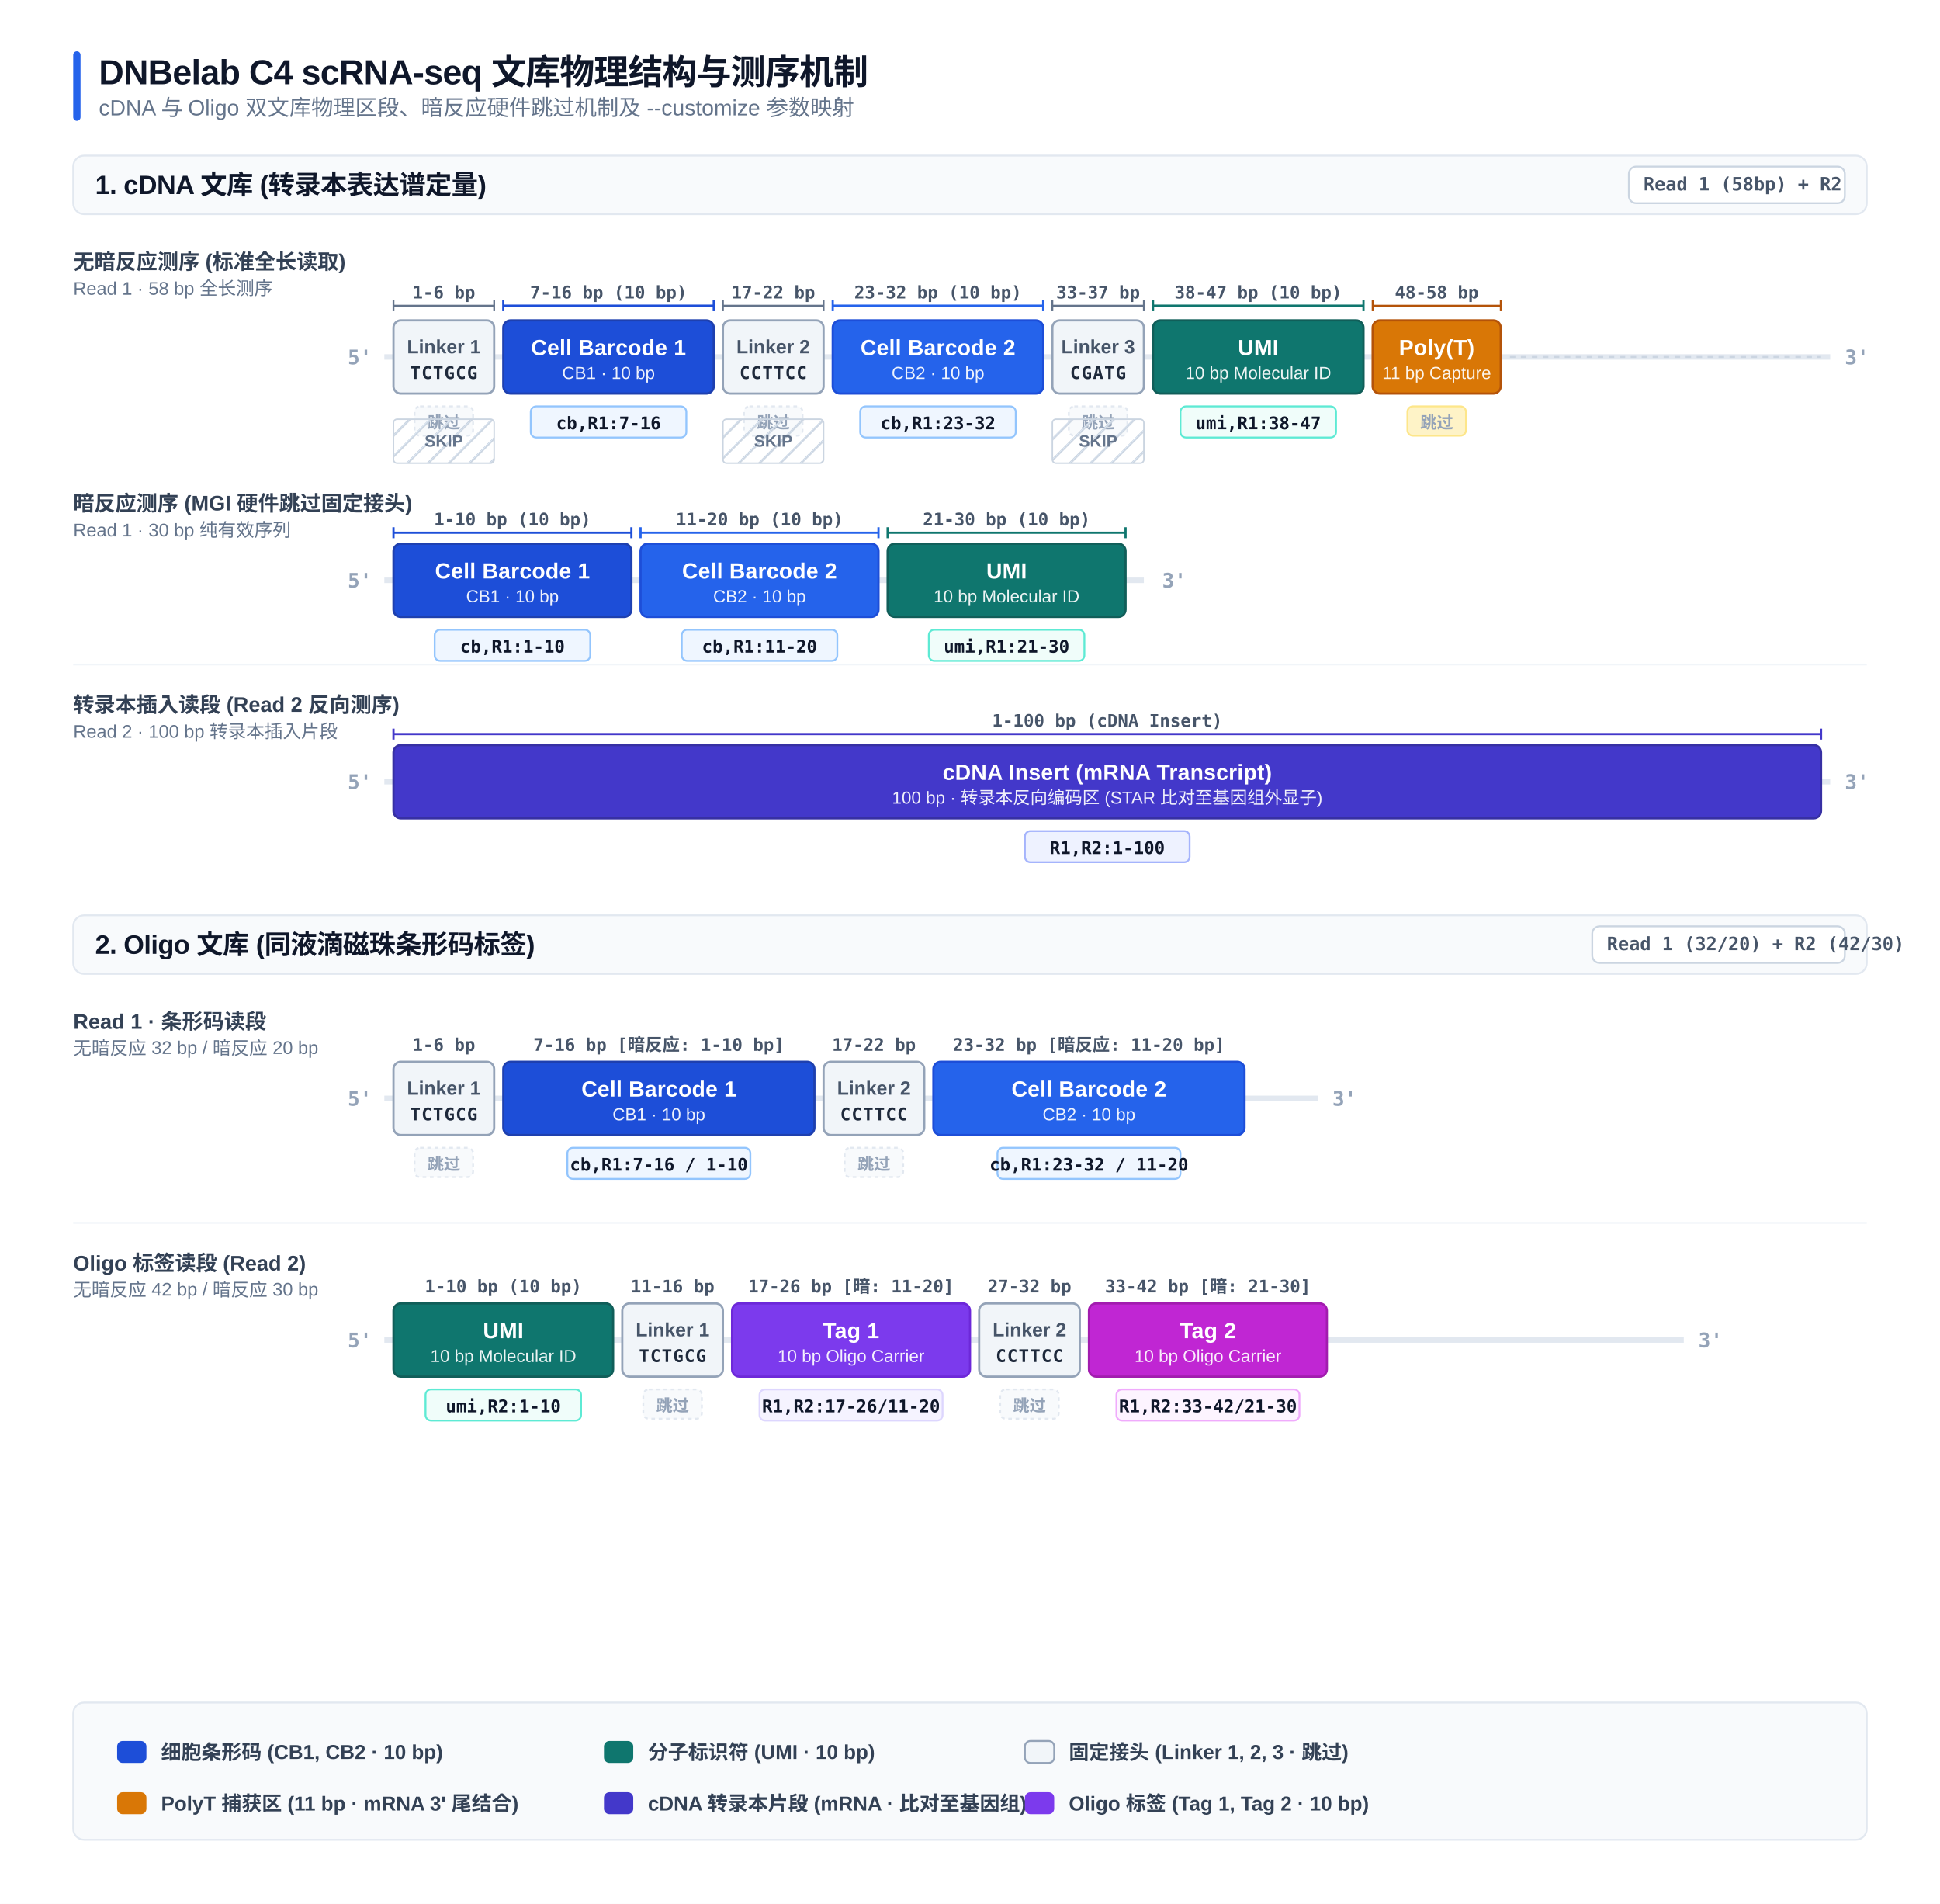
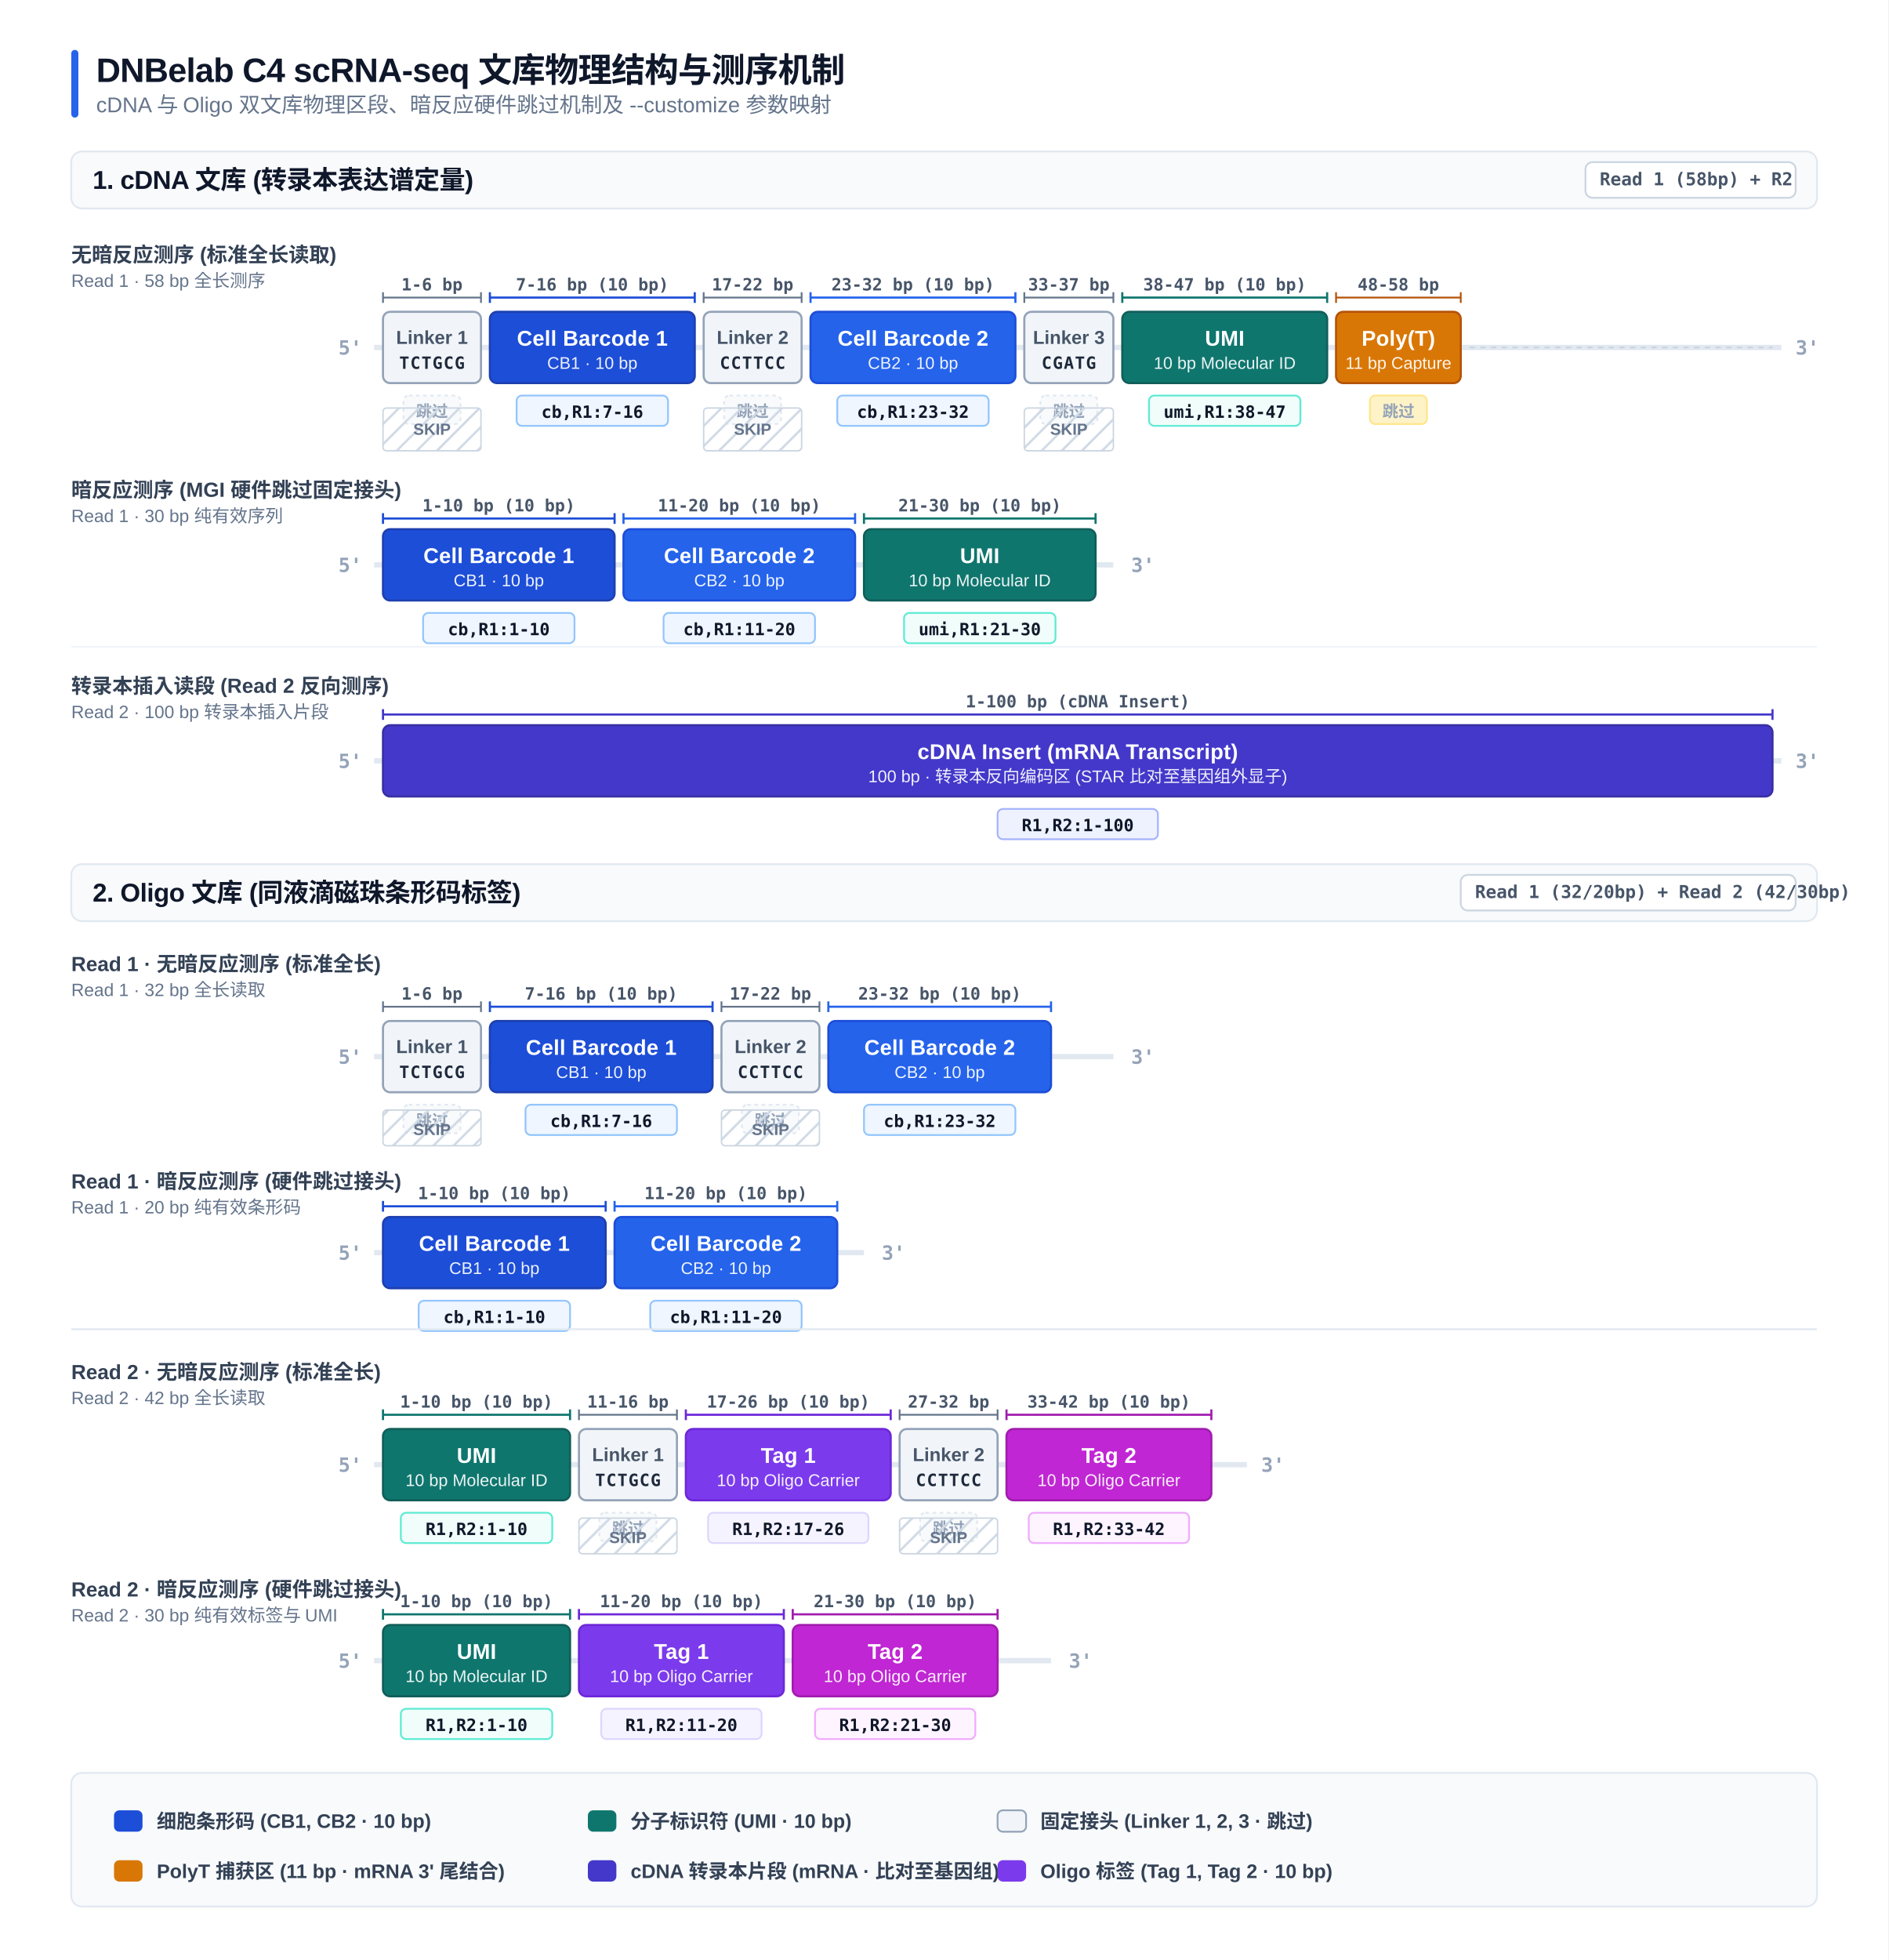
- <svg xmlns="http://www.w3.org/2000/svg" viewBox="0 0 1060 1040" style="background:#ffffff; font-family:-apple-system, BlinkMacSystemFont, 'Segoe UI', 'Helvetica Neue', Arial, sans-serif;">
+ <svg xmlns="http://www.w3.org/2000/svg" viewBox="0 0 1060 1100" style="background:#ffffff; font-family:-apple-system, BlinkMacSystemFont, 'Segoe UI', 'Helvetica Neue', Arial, sans-serif;">
  <defs>
    <pattern id="diag-stripes" width="8" height="8" patternTransform="rotate(45 0 0)" patternUnits="userSpaceOnUse">
      <line x1="0" y1="0" x2="0" y2="8" stroke="#cbd5e1" stroke-width="2.5" />
    </pattern>
    <style>
      .main-title { font-size: 19px; font-weight: 800; fill: #0f172a; letter-spacing: -0.3px; }
      .sub-title { font-size: 12px; font-weight: 400; fill: #64748b; }
      
      .sec-title { font-size: 14.5px; font-weight: 700; fill: #0f172a; letter-spacing: -0.2px; }
      .sec-tag { font-size: 10px; font-weight: 600; font-family: ui-monospace, Menlo, monospace; fill: #475569; }
      
      .track-label { font-size: 11.5px; font-weight: 700; fill: #334155; }
      .track-sub { font-size: 10px; font-weight: 500; fill: #64748b; }
      
      .dim-txt { font-size: 9.5px; font-weight: 600; text-anchor: middle; font-family: ui-monospace, SFMono-Regular, Menlo, monospace; fill: #475569; }
      .blk-title { font-size: 12px; font-weight: 700; text-anchor: middle; fill: #ffffff; letter-spacing: 0.1px; }
      .blk-sub { font-size: 9.5px; font-weight: 500; text-anchor: middle; fill: rgba(255,255,255,0.92); }
      
      .blk-linker-title { font-size: 10.5px; font-weight: 600; text-anchor: middle; fill: #475569; }
      .blk-linker-seq { font-size: 9.5px; font-weight: 800; text-anchor: middle; font-family: ui-monospace, SFMono-Regular, Menlo, monospace; fill: #1e293b; letter-spacing: 0.5px; }
      
      .code-pill-txt { font-size: 9.5px; font-weight: 700; text-anchor: middle; font-family: ui-monospace, SFMono-Regular, Menlo, monospace; fill: #0f172a; }
      .skip-pill-txt { font-size: 9px; font-weight: 600; text-anchor: middle; fill: #94a3b8; }

      .legend-txt { font-size: 11px; font-weight: 600; fill: #334155; }
      .strand-txt { font-size: 11px; font-weight: 800; font-family: ui-monospace, Menlo, monospace; fill: #94a3b8; }
      .proj-label { font-size: 9px; font-weight: 600; fill: #64748b; text-anchor: middle; }
    </style>
  </defs>
  <rect width="100%" height="100%" fill="#ffffff" />
  <g transform="translate(40, 26)">
    <rect x="0" y="2" width="4" height="38" rx="2" fill="#2563eb" />
    <text class="main-title" x="14" y="20">DNBelab C4 scRNA-seq 文库物理结构与测序机制</text>
    <text class="sub-title" x="14" y="37">cDNA 与 Oligo 双文库物理区段、暗反应硬件跳过机制及 --customize 参数映射</text>
  </g>
  <g transform="translate(40, 85)">
    <rect x="0" y="0" width="980" height="32" rx="6" fill="#f8fafc" stroke="#e2e8f0" stroke-width="1" />
    <text class="sec-title" x="12" y="21">1. cDNA 文库 (转录本表达谱定量)</text>
    <rect x="850" y="6" width="118" height="20" rx="4" fill="#ffffff" stroke="#cbd5e1" stroke-width="1" />
    <text class="sec-tag" x="858" y="19">Read 1 (58bp) + R2</text>
    <g transform="translate(0, 48)">
      <text class="track-label" x="0" y="14">无暗反应测序 (标准全长读取)</text>
      <text class="track-sub" x="0" y="28">Read 1 · 58 bp 全长测序</text>
      <line x1="170" y1="62" x2="960" y2="62" stroke="#e2e8f0" stroke-width="3" />
      <text class="strand-txt" x="150" y="66">5'</text>
      <text class="strand-txt" x="968" y="66">3'</text>
      <g transform="translate(175, 42)">
        <line x1="0" y1="-8" x2="55" y2="-8" stroke="#64748b" stroke-width="1" />
        <line x1="0" y1="-11" x2="0" y2="-5" stroke="#64748b" stroke-width="1" />
        <line x1="55" y1="-11" x2="55" y2="-5" stroke="#64748b" stroke-width="1" />
        <text class="dim-txt" x="27.5" y="-12">1-6 bp</text>
        <rect x="0" y="0" width="55" height="40" rx="4" fill="#f1f5f9" stroke="#94a3b8" stroke-width="1.2" />
        <text class="blk-linker-title" x="27.5" y="18">Linker 1</text>
        <text class="blk-linker-seq" x="27.5" y="32">TCTGCG</text>
        <rect x="11.5" y="47" width="32" height="16" rx="3" fill="#f8fafc" stroke="#e2e8f0" stroke-dasharray="2,2" />
        <text class="skip-pill-txt" x="27.5" y="59">跳过</text>
      </g>
      <g transform="translate(235, 42)">
        <line x1="0" y1="-8" x2="115" y2="-8" stroke="#1d4ed8" stroke-width="1.2" />
        <line x1="0" y1="-11" x2="0" y2="-5" stroke="#1d4ed8" stroke-width="1.2" />
        <line x1="115" y1="-11" x2="115" y2="-5" stroke="#1d4ed8" stroke-width="1.2" />
        <text class="dim-txt" fill="#1d4ed8" x="57.5" y="-12">7-16 bp (10 bp)</text>
        <rect x="0" y="0" width="115" height="40" rx="4" fill="#1d4ed8" stroke="#1e40af" stroke-width="1.2" />
        <text class="blk-title" x="57.5" y="19">Cell Barcode 1</text>
        <text class="blk-sub" x="57.5" y="32">CB1 · 10 bp</text>
        <rect x="15" y="47" width="85" height="17" rx="3" fill="#eff6ff" stroke="#93c5fd" stroke-width="1" />
        <text class="code-pill-txt" fill="#1e40af" x="57.5" y="59.5">cb,R1:7-16</text>
      </g>
      <g transform="translate(355, 42)">
        <line x1="0" y1="-8" x2="55" y2="-8" stroke="#64748b" stroke-width="1" />
        <line x1="0" y1="-11" x2="0" y2="-5" stroke="#64748b" stroke-width="1" />
        <line x1="55" y1="-11" x2="55" y2="-5" stroke="#64748b" stroke-width="1" />
        <text class="dim-txt" x="27.5" y="-12">17-22 bp</text>
        <rect x="0" y="0" width="55" height="40" rx="4" fill="#f1f5f9" stroke="#94a3b8" stroke-width="1.2" />
        <text class="blk-linker-title" x="27.5" y="18">Linker 2</text>
        <text class="blk-linker-seq" x="27.5" y="32">CCTTCC</text>
        <rect x="11.5" y="47" width="32" height="16" rx="3" fill="#f8fafc" stroke="#e2e8f0" stroke-dasharray="2,2" />
        <text class="skip-pill-txt" x="27.5" y="59">跳过</text>
      </g>
      <g transform="translate(415, 42)">
        <line x1="0" y1="-8" x2="115" y2="-8" stroke="#2563eb" stroke-width="1.2" />
        <line x1="0" y1="-11" x2="0" y2="-5" stroke="#2563eb" stroke-width="1.2" />
        <line x1="115" y1="-11" x2="115" y2="-5" stroke="#2563eb" stroke-width="1.2" />
        <text class="dim-txt" fill="#2563eb" x="57.5" y="-12">23-32 bp (10 bp)</text>
        <rect x="0" y="0" width="115" height="40" rx="4" fill="#2563eb" stroke="#1d4ed8" stroke-width="1.2" />
        <text class="blk-title" x="57.5" y="19">Cell Barcode 2</text>
        <text class="blk-sub" x="57.5" y="32">CB2 · 10 bp</text>
        <rect x="15" y="47" width="85" height="17" rx="3" fill="#eff6ff" stroke="#93c5fd" stroke-width="1" />
        <text class="code-pill-txt" fill="#1e40af" x="57.5" y="59.5">cb,R1:23-32</text>
      </g>
      <g transform="translate(535, 42)">
        <line x1="0" y1="-8" x2="50" y2="-8" stroke="#64748b" stroke-width="1" />
        <line x1="0" y1="-11" x2="0" y2="-5" stroke="#64748b" stroke-width="1" />
        <line x1="50" y1="-11" x2="50" y2="-5" stroke="#64748b" stroke-width="1" />
        <text class="dim-txt" x="25" y="-12">33-37 bp</text>
        <rect x="0" y="0" width="50" height="40" rx="4" fill="#f1f5f9" stroke="#94a3b8" stroke-width="1.2" />
        <text class="blk-linker-title" x="25" y="18">Linker 3</text>
        <text class="blk-linker-seq" x="25" y="32">CGATG</text>
        <rect x="9" y="47" width="32" height="16" rx="3" fill="#f8fafc" stroke="#e2e8f0" stroke-dasharray="2,2" />
        <text class="skip-pill-txt" x="25" y="59">跳过</text>
      </g>
      <g transform="translate(590, 42)">
        <line x1="0" y1="-8" x2="115" y2="-8" stroke="#0f766e" stroke-width="1.2" />
        <line x1="0" y1="-11" x2="0" y2="-5" stroke="#0f766e" stroke-width="1.2" />
        <line x1="115" y1="-11" x2="115" y2="-5" stroke="#0f766e" stroke-width="1.2" />
        <text class="dim-txt" fill="#0f766e" x="57.5" y="-12">38-47 bp (10 bp)</text>
        <rect x="0" y="0" width="115" height="40" rx="4" fill="#0f766e" stroke="#115e59" stroke-width="1.2" />
        <text class="blk-title" x="57.5" y="19">UMI</text>
        <text class="blk-sub" x="57.5" y="32">10 bp Molecular ID</text>
        <rect x="15" y="47" width="85" height="17" rx="3" fill="#f0fdfa" stroke="#5eead4" stroke-width="1" />
        <text class="code-pill-txt" fill="#0f766e" x="57.5" y="59.5">umi,R1:38-47</text>
      </g>
      <g transform="translate(710, 42)">
        <line x1="0" y1="-8" x2="70" y2="-8" stroke="#b45309" stroke-width="1" />
        <line x1="0" y1="-11" x2="0" y2="-5" stroke="#b45309" stroke-width="1" />
        <line x1="70" y1="-11" x2="70" y2="-5" stroke="#b45309" stroke-width="1" />
        <text class="dim-txt" fill="#b45309" x="35" y="-12">48-58 bp</text>
        <rect x="0" y="0" width="70" height="40" rx="4" fill="#d97706" stroke="#b45309" stroke-width="1.2" />
        <text class="blk-title" x="35" y="19">Poly(T)</text>
        <text class="blk-sub" x="35" y="32">11 bp Capture</text>
        <rect x="19" y="47" width="32" height="16" rx="3" fill="#fef3c7" stroke="#fde68a" />
        <text class="skip-pill-txt" fill="#b45309" x="35" y="59">跳过</text>
      </g>
      <line x1="785" y1="62" x2="955" y2="62" stroke="#cbd5e1" stroke-width="1" stroke-dasharray="3,3" />
    </g>
    <g transform="translate(0, 180)">
      <rect x="175" y="-36" width="55" height="24" rx="2" fill="url(#diag-stripes)" stroke="#cbd5e1" stroke-width="0.8" />
      <text class="proj-label" x="202.5" y="-21">SKIP</text>
      <rect x="355" y="-36" width="55" height="24" rx="2" fill="url(#diag-stripes)" stroke="#cbd5e1" stroke-width="0.8" />
      <text class="proj-label" x="382.5" y="-21">SKIP</text>
      <rect x="535" y="-36" width="50" height="24" rx="2" fill="url(#diag-stripes)" stroke="#cbd5e1" stroke-width="0.8" />
      <text class="proj-label" x="560" y="-21">SKIP</text>
      <text class="track-label" x="0" y="14">暗反应测序 (MGI 硬件跳过固定接头)</text>
      <text class="track-sub" x="0" y="28">Read 1 · 30 bp 纯有效序列</text>
      <line x1="170" y1="52" x2="585" y2="52" stroke="#e2e8f0" stroke-width="3" />
      <text class="strand-txt" x="150" y="56">5'</text>
      <text class="strand-txt" x="595" y="56">3'</text>
      <g transform="translate(175, 32)">
        <line x1="0" y1="-6" x2="130" y2="-6" stroke="#1d4ed8" stroke-width="1.2" />
        <line x1="0" y1="-9" x2="0" y2="-3" stroke="#1d4ed8" stroke-width="1.2" />
        <line x1="130" y1="-9" x2="130" y2="-3" stroke="#1d4ed8" stroke-width="1.2" />
        <text class="dim-txt" fill="#1d4ed8" x="65" y="-10">1-10 bp (10 bp)</text>
        <rect x="0" y="0" width="130" height="40" rx="4" fill="#1d4ed8" stroke="#1e40af" stroke-width="1.2" />
        <text class="blk-title" x="65" y="19">Cell Barcode 1</text>
        <text class="blk-sub" x="65" y="32">CB1 · 10 bp</text>
        <rect x="22.5" y="47" width="85" height="17" rx="3" fill="#eff6ff" stroke="#93c5fd" stroke-width="1" />
        <text class="code-pill-txt" fill="#1e40af" x="65" y="59.5">cb,R1:1-10</text>
      </g>
      <g transform="translate(310, 32)">
        <line x1="0" y1="-6" x2="130" y2="-6" stroke="#2563eb" stroke-width="1.2" />
        <line x1="0" y1="-9" x2="0" y2="-3" stroke="#2563eb" stroke-width="1.2" />
        <line x1="130" y1="-9" x2="130" y2="-3" stroke="#2563eb" stroke-width="1.2" />
        <text class="dim-txt" fill="#2563eb" x="65" y="-10">11-20 bp (10 bp)</text>
        <rect x="0" y="0" width="130" height="40" rx="4" fill="#2563eb" stroke="#1d4ed8" stroke-width="1.2" />
        <text class="blk-title" x="65" y="19">Cell Barcode 2</text>
        <text class="blk-sub" x="65" y="32">CB2 · 10 bp</text>
        <rect x="22.5" y="47" width="85" height="17" rx="3" fill="#eff6ff" stroke="#93c5fd" stroke-width="1" />
        <text class="code-pill-txt" fill="#1e40af" x="65" y="59.5">cb,R1:11-20</text>
      </g>
      <g transform="translate(445, 32)">
        <line x1="0" y1="-6" x2="130" y2="-6" stroke="#0f766e" stroke-width="1.2" />
        <line x1="0" y1="-9" x2="0" y2="-3" stroke="#0f766e" stroke-width="1.2" />
        <line x1="130" y1="-9" x2="130" y2="-3" stroke="#0f766e" stroke-width="1.2" />
        <text class="dim-txt" fill="#0f766e" x="65" y="-10">21-30 bp (10 bp)</text>
        <rect x="0" y="0" width="130" height="40" rx="4" fill="#0f766e" stroke="#115e59" stroke-width="1.2" />
        <text class="blk-title" x="65" y="19">UMI</text>
        <text class="blk-sub" x="65" y="32">10 bp Molecular ID</text>
        <rect x="22.5" y="47" width="85" height="17" rx="3" fill="#f0fdfa" stroke="#5eead4" stroke-width="1" />
        <text class="code-pill-txt" fill="#0f766e" x="65" y="59.5">umi,R1:21-30</text>
      </g>
    </g>
    <g transform="translate(0, 290)">
      <line x1="0" y1="-12" x2="980" y2="-12" stroke="#f1f5f9" stroke-width="1" />
      <text class="track-label" x="0" y="14">转录本插入读段 (Read 2 反向测序)</text>
      <text class="track-sub" x="0" y="28">Read 2 · 100 bp 转录本插入片段</text>
      <line x1="170" y1="52" x2="960" y2="52" stroke="#e2e8f0" stroke-width="3" />
      <text class="strand-txt" x="150" y="56">5'</text>
      <text class="strand-txt" x="968" y="56">3'</text>
      <g transform="translate(175, 32)">
        <line x1="0" y1="-6" x2="780" y2="-6" stroke="#4338ca" stroke-width="1.2" />
        <line x1="0" y1="-9" x2="0" y2="-3" stroke="#4338ca" stroke-width="1.2" />
        <line x1="780" y1="-9" x2="780" y2="-3" stroke="#4338ca" stroke-width="1.2" />
        <text class="dim-txt" fill="#4338ca" x="390" y="-10">1-100 bp (cDNA Insert)</text>
        <rect x="0" y="0" width="780" height="40" rx="4" fill="#4338ca" stroke="#3730a3" stroke-width="1.2" />
        <text class="blk-title" x="390" y="19">cDNA Insert (mRNA Transcript)</text>
        <text class="blk-sub" x="390" y="32">100 bp · 转录本反向编码区 (STAR 比对至基因组外显子)</text>
        <rect x="345" y="47" width="90" height="17" rx="3" fill="#eef2ff" stroke="#a5b4fc" stroke-width="1" />
        <text class="code-pill-txt" fill="#4338ca" x="390" y="59.5">R1,R2:1-100</text>
      </g>
    </g>
  </g>
-   <g transform="translate(40, 500)">
+   <g transform="translate(40, 485)">
    <rect x="0" y="0" width="980" height="32" rx="6" fill="#f8fafc" stroke="#e2e8f0" stroke-width="1" />
    <text class="sec-title" x="12" y="21">2. Oligo 文库 (同液滴磁珠条形码标签)</text>
-     <rect x="830" y="6" width="138" height="20" rx="4" fill="#ffffff" stroke="#cbd5e1" stroke-width="1" />
-     <text class="sec-tag" x="838" y="19">Read 1 (32/20) + R2 (42/30)</text>
-     <g transform="translate(0, 48)">
-       <text class="track-label" x="0" y="14">Read 1 · 条形码读段</text>
-       <text class="track-sub" x="0" y="28">无暗反应 32 bp / 暗反应 20 bp</text>
-       <line x1="170" y1="52" x2="680" y2="52" stroke="#e2e8f0" stroke-width="3" />
-       <text class="strand-txt" x="150" y="56">5'</text>
-       <text class="strand-txt" x="688" y="56">3'</text>
-       <g transform="translate(175, 32)">
-         <text class="dim-txt" x="27.5" y="-6">1-6 bp</text>
+     <rect x="780" y="6" width="188" height="20" rx="4" fill="#ffffff" stroke="#cbd5e1" stroke-width="1" />
+     <text class="sec-tag" x="788" y="19">Read 1 (32/20bp) + Read 2 (42/30bp)</text>
+     <g transform="translate(0, 46)">
+       <text class="track-label" x="0" y="14">Read 1 · 无暗反应测序 (标准全长)</text>
+       <text class="track-sub" x="0" y="28">Read 1 · 32 bp 全长读取</text>
+       <line x1="170" y1="62" x2="585" y2="62" stroke="#e2e8f0" stroke-width="3" />
+       <text class="strand-txt" x="150" y="66">5'</text>
+       <text class="strand-txt" x="595" y="66">3'</text>
+       <g transform="translate(175, 42)">
+         <line x1="0" y1="-8" x2="55" y2="-8" stroke="#64748b" stroke-width="1" />
+         <line x1="0" y1="-11" x2="0" y2="-5" stroke="#64748b" stroke-width="1" />
+         <line x1="55" y1="-11" x2="55" y2="-5" stroke="#64748b" stroke-width="1" />
+         <text class="dim-txt" x="27.5" y="-12">1-6 bp</text>
        <rect x="0" y="0" width="55" height="40" rx="4" fill="#f1f5f9" stroke="#94a3b8" stroke-width="1.2" />
        <text class="blk-linker-title" x="27.5" y="18">Linker 1</text>
        <text class="blk-linker-seq" x="27.5" y="32">TCTGCG</text>
        <rect x="11.5" y="47" width="32" height="16" rx="3" fill="#f8fafc" stroke="#e2e8f0" stroke-dasharray="2,2" />
        <text class="skip-pill-txt" x="27.5" y="59">跳过</text>
      </g>
-       <g transform="translate(235, 32)">
-         <text class="dim-txt" fill="#1d4ed8" x="85" y="-6">7-16 bp [暗反应: 1-10 bp]</text>
-         <rect x="0" y="0" width="170" height="40" rx="4" fill="#1d4ed8" stroke="#1e40af" stroke-width="1.2" />
-         <text class="blk-title" x="85" y="19">Cell Barcode 1</text>
-         <text class="blk-sub" x="85" y="32">CB1 · 10 bp</text>
-         <rect x="35" y="47" width="100" height="17" rx="3" fill="#eff6ff" stroke="#93c5fd" stroke-width="1" />
-         <text class="code-pill-txt" fill="#1e40af" x="85" y="59.5">cb,R1:7-16 / 1-10</text>
-       </g>
-       <g transform="translate(410, 32)">
-         <text class="dim-txt" x="27.5" y="-6">17-22 bp</text>
+       <g transform="translate(235, 42)">
+         <line x1="0" y1="-8" x2="125" y2="-8" stroke="#1d4ed8" stroke-width="1.2" />
+         <line x1="0" y1="-11" x2="0" y2="-5" stroke="#1d4ed8" stroke-width="1.2" />
+         <line x1="125" y1="-11" x2="125" y2="-5" stroke="#1d4ed8" stroke-width="1.2" />
+         <text class="dim-txt" fill="#1d4ed8" x="62.5" y="-12">7-16 bp (10 bp)</text>
+         <rect x="0" y="0" width="125" height="40" rx="4" fill="#1d4ed8" stroke="#1e40af" stroke-width="1.2" />
+         <text class="blk-title" x="62.5" y="19">Cell Barcode 1</text>
+         <text class="blk-sub" x="62.5" y="32">CB1 · 10 bp</text>
+         <rect x="20" y="47" width="85" height="17" rx="3" fill="#eff6ff" stroke="#93c5fd" stroke-width="1" />
+         <text class="code-pill-txt" fill="#1e40af" x="62.5" y="59.5">cb,R1:7-16</text>
+       </g>
+       <g transform="translate(365, 42)">
+         <line x1="0" y1="-8" x2="55" y2="-8" stroke="#64748b" stroke-width="1" />
+         <line x1="0" y1="-11" x2="0" y2="-5" stroke="#64748b" stroke-width="1" />
+         <line x1="55" y1="-11" x2="55" y2="-5" stroke="#64748b" stroke-width="1" />
+         <text class="dim-txt" x="27.5" y="-12">17-22 bp</text>
        <rect x="0" y="0" width="55" height="40" rx="4" fill="#f1f5f9" stroke="#94a3b8" stroke-width="1.2" />
        <text class="blk-linker-title" x="27.5" y="18">Linker 2</text>
        <text class="blk-linker-seq" x="27.5" y="32">CCTTCC</text>
        <rect x="11.5" y="47" width="32" height="16" rx="3" fill="#f8fafc" stroke="#e2e8f0" stroke-dasharray="2,2" />
        <text class="skip-pill-txt" x="27.5" y="59">跳过</text>
      </g>
-       <g transform="translate(470, 32)">
-         <text class="dim-txt" fill="#2563eb" x="85" y="-6">23-32 bp [暗反应: 11-20 bp]</text>
-         <rect x="0" y="0" width="170" height="40" rx="4" fill="#2563eb" stroke="#1d4ed8" stroke-width="1.2" />
-         <text class="blk-title" x="85" y="19">Cell Barcode 2</text>
-         <text class="blk-sub" x="85" y="32">CB2 · 10 bp</text>
-         <rect x="35" y="47" width="100" height="17" rx="3" fill="#eff6ff" stroke="#93c5fd" stroke-width="1" />
-         <text class="code-pill-txt" fill="#1e40af" x="85" y="59.5">cb,R1:23-32 / 11-20</text>
-       </g>
-     </g>
-     <g transform="translate(0, 180)">
-       <line x1="0" y1="-12" x2="980" y2="-12" stroke="#f1f5f9" stroke-width="1" />
-       <text class="track-label" x="0" y="14">Oligo 标签读段 (Read 2)</text>
-       <text class="track-sub" x="0" y="28">无暗反应 42 bp / 暗反应 30 bp</text>
-       <line x1="170" y1="52" x2="880" y2="52" stroke="#e2e8f0" stroke-width="3" />
-       <text class="strand-txt" x="150" y="56">5'</text>
-       <text class="strand-txt" x="888" y="56">3'</text>
-       <g transform="translate(175, 32)">
-         <text class="dim-txt" fill="#0f766e" x="60" y="-6">1-10 bp (10 bp)</text>
-         <rect x="0" y="0" width="120" height="40" rx="4" fill="#0f766e" stroke="#115e59" stroke-width="1.2" />
-         <text class="blk-title" x="60" y="19">UMI</text>
-         <text class="blk-sub" x="60" y="32">10 bp Molecular ID</text>
-         <rect x="17.5" y="47" width="85" height="17" rx="3" fill="#f0fdfa" stroke="#5eead4" stroke-width="1" />
-         <text class="code-pill-txt" fill="#0f766e" x="60" y="59.5">umi,R2:1-10</text>
-       </g>
-       <g transform="translate(300, 32)">
-         <text class="dim-txt" x="27.5" y="-6">11-16 bp</text>
+       <g transform="translate(425, 42)">
+         <line x1="0" y1="-8" x2="125" y2="-8" stroke="#2563eb" stroke-width="1.2" />
+         <line x1="0" y1="-11" x2="0" y2="-5" stroke="#2563eb" stroke-width="1.2" />
+         <line x1="125" y1="-11" x2="125" y2="-5" stroke="#2563eb" stroke-width="1.2" />
+         <text class="dim-txt" fill="#2563eb" x="62.5" y="-12">23-32 bp (10 bp)</text>
+         <rect x="0" y="0" width="125" height="40" rx="4" fill="#2563eb" stroke="#1d4ed8" stroke-width="1.2" />
+         <text class="blk-title" x="62.5" y="19">Cell Barcode 2</text>
+         <text class="blk-sub" x="62.5" y="32">CB2 · 10 bp</text>
+         <rect x="20" y="47" width="85" height="17" rx="3" fill="#eff6ff" stroke="#93c5fd" stroke-width="1" />
+         <text class="code-pill-txt" fill="#1e40af" x="62.5" y="59.5">cb,R1:23-32</text>
+       </g>
+     </g>
+     <g transform="translate(0, 168)">
+       <rect x="175" y="-30" width="55" height="20" rx="2" fill="url(#diag-stripes)" stroke="#cbd5e1" stroke-width="0.8" />
+       <text class="proj-label" x="202.5" y="-16">SKIP</text>
+       <rect x="365" y="-30" width="55" height="20" rx="2" fill="url(#diag-stripes)" stroke="#cbd5e1" stroke-width="0.8" />
+       <text class="proj-label" x="392.5" y="-16">SKIP</text>
+       <text class="track-label" x="0" y="14">Read 1 · 暗反应测序 (硬件跳过接头)</text>
+       <text class="track-sub" x="0" y="28">Read 1 · 20 bp 纯有效条形码</text>
+       <line x1="170" y1="50" x2="445" y2="50" stroke="#e2e8f0" stroke-width="3" />
+       <text class="strand-txt" x="150" y="54">5'</text>
+       <text class="strand-txt" x="455" y="54">3'</text>
+       <g transform="translate(175, 30)">
+         <line x1="0" y1="-6" x2="125" y2="-6" stroke="#1d4ed8" stroke-width="1.2" />
+         <line x1="0" y1="-9" x2="0" y2="-3" stroke="#1d4ed8" stroke-width="1.2" />
+         <line x1="125" y1="-9" x2="125" y2="-3" stroke="#1d4ed8" stroke-width="1.2" />
+         <text class="dim-txt" fill="#1d4ed8" x="62.5" y="-10">1-10 bp (10 bp)</text>
+         <rect x="0" y="0" width="125" height="40" rx="4" fill="#1d4ed8" stroke="#1e40af" stroke-width="1.2" />
+         <text class="blk-title" x="62.5" y="19">Cell Barcode 1</text>
+         <text class="blk-sub" x="62.5" y="32">CB1 · 10 bp</text>
+         <rect x="20" y="47" width="85" height="17" rx="3" fill="#eff6ff" stroke="#93c5fd" stroke-width="1" />
+         <text class="code-pill-txt" fill="#1e40af" x="62.5" y="59.5">cb,R1:1-10</text>
+       </g>
+       <g transform="translate(305, 30)">
+         <line x1="0" y1="-6" x2="125" y2="-6" stroke="#2563eb" stroke-width="1.2" />
+         <line x1="0" y1="-9" x2="0" y2="-3" stroke="#2563eb" stroke-width="1.2" />
+         <line x1="125" y1="-9" x2="125" y2="-3" stroke="#2563eb" stroke-width="1.2" />
+         <text class="dim-txt" fill="#2563eb" x="62.5" y="-10">11-20 bp (10 bp)</text>
+         <rect x="0" y="0" width="125" height="40" rx="4" fill="#2563eb" stroke="#1d4ed8" stroke-width="1.2" />
+         <text class="blk-title" x="62.5" y="19">Cell Barcode 2</text>
+         <text class="blk-sub" x="62.5" y="32">CB2 · 10 bp</text>
+         <rect x="20" y="47" width="85" height="17" rx="3" fill="#eff6ff" stroke="#93c5fd" stroke-width="1" />
+         <text class="code-pill-txt" fill="#1e40af" x="62.5" y="59.5">cb,R1:11-20</text>
+       </g>
+     </g>
+     <g transform="translate(0, 275)">
+       <line x1="0" y1="-14" x2="980" y2="-14" stroke="#e2e8f0" stroke-width="1" />
+       <text class="track-label" x="0" y="14">Read 2 · 无暗反应测序 (标准全长)</text>
+       <text class="track-sub" x="0" y="28">Read 2 · 42 bp 全长读取</text>
+       <line x1="170" y1="62" x2="660" y2="62" stroke="#e2e8f0" stroke-width="3" />
+       <text class="strand-txt" x="150" y="66">5'</text>
+       <text class="strand-txt" x="668" y="66">3'</text>
+       <g transform="translate(175, 42)">
+         <line x1="0" y1="-8" x2="105" y2="-8" stroke="#0f766e" stroke-width="1.2" />
+         <line x1="0" y1="-11" x2="0" y2="-5" stroke="#0f766e" stroke-width="1.2" />
+         <line x1="105" y1="-11" x2="105" y2="-5" stroke="#0f766e" stroke-width="1.2" />
+         <text class="dim-txt" fill="#0f766e" x="52.5" y="-12">1-10 bp (10 bp)</text>
+         <rect x="0" y="0" width="105" height="40" rx="4" fill="#0f766e" stroke="#115e59" stroke-width="1.2" />
+         <text class="blk-title" x="52.5" y="19">UMI</text>
+         <text class="blk-sub" x="52.5" y="32">10 bp Molecular ID</text>
+         <rect x="10" y="47" width="85" height="17" rx="3" fill="#f0fdfa" stroke="#5eead4" stroke-width="1" />
+         <text class="code-pill-txt" fill="#0f766e" x="52.5" y="59.5">R1,R2:1-10</text>
+       </g>
+       <g transform="translate(285, 42)">
+         <line x1="0" y1="-8" x2="55" y2="-8" stroke="#64748b" stroke-width="1" />
+         <line x1="0" y1="-11" x2="0" y2="-5" stroke="#64748b" stroke-width="1" />
+         <line x1="55" y1="-11" x2="55" y2="-5" stroke="#64748b" stroke-width="1" />
+         <text class="dim-txt" x="27.5" y="-12">11-16 bp</text>
        <rect x="0" y="0" width="55" height="40" rx="4" fill="#f1f5f9" stroke="#94a3b8" stroke-width="1.2" />
        <text class="blk-linker-title" x="27.5" y="18">Linker 1</text>
        <text class="blk-linker-seq" x="27.5" y="32">TCTGCG</text>
        <rect x="11.5" y="47" width="32" height="16" rx="3" fill="#f8fafc" stroke="#e2e8f0" stroke-dasharray="2,2" />
        <text class="skip-pill-txt" x="27.5" y="59">跳过</text>
      </g>
-       <g transform="translate(360, 32)">
-         <text class="dim-txt" fill="#6d28d9" x="65" y="-6">17-26 bp [暗: 11-20]</text>
-         <rect x="0" y="0" width="130" height="40" rx="4" fill="#7c3aed" stroke="#6d28d9" stroke-width="1.2" />
-         <text class="blk-title" x="65" y="19">Tag 1</text>
-         <text class="blk-sub" x="65" y="32">10 bp Oligo Carrier</text>
-         <rect x="15" y="47" width="100" height="17" rx="3" fill="#f5f3ff" stroke="#ddd6fe" stroke-width="1" />
-         <text class="code-pill-txt" fill="#6d28d9" x="65" y="59.5">R1,R2:17-26/11-20</text>
-       </g>
-       <g transform="translate(495, 32)">
-         <text class="dim-txt" x="27.5" y="-6">27-32 bp</text>
+       <g transform="translate(345, 42)">
+         <line x1="0" y1="-8" x2="115" y2="-8" stroke="#6d28d9" stroke-width="1.2" />
+         <line x1="0" y1="-11" x2="0" y2="-5" stroke="#6d28d9" stroke-width="1.2" />
+         <line x1="115" y1="-11" x2="115" y2="-5" stroke="#6d28d9" stroke-width="1.2" />
+         <text class="dim-txt" fill="#6d28d9" x="57.5" y="-12">17-26 bp (10 bp)</text>
+         <rect x="0" y="0" width="115" height="40" rx="4" fill="#7c3aed" stroke="#6d28d9" stroke-width="1.2" />
+         <text class="blk-title" x="57.5" y="19">Tag 1</text>
+         <text class="blk-sub" x="57.5" y="32">10 bp Oligo Carrier</text>
+         <rect x="12.5" y="47" width="90" height="17" rx="3" fill="#f5f3ff" stroke="#ddd6fe" stroke-width="1" />
+         <text class="code-pill-txt" fill="#6d28d9" x="57.5" y="59.5">R1,R2:17-26</text>
+       </g>
+       <g transform="translate(465, 42)">
+         <line x1="0" y1="-8" x2="55" y2="-8" stroke="#64748b" stroke-width="1" />
+         <line x1="0" y1="-11" x2="0" y2="-5" stroke="#64748b" stroke-width="1" />
+         <line x1="55" y1="-11" x2="55" y2="-5" stroke="#64748b" stroke-width="1" />
+         <text class="dim-txt" x="27.5" y="-12">27-32 bp</text>
        <rect x="0" y="0" width="55" height="40" rx="4" fill="#f1f5f9" stroke="#94a3b8" stroke-width="1.2" />
        <text class="blk-linker-title" x="27.5" y="18">Linker 2</text>
        <text class="blk-linker-seq" x="27.5" y="32">CCTTCC</text>
        <rect x="11.5" y="47" width="32" height="16" rx="3" fill="#f8fafc" stroke="#e2e8f0" stroke-dasharray="2,2" />
        <text class="skip-pill-txt" x="27.5" y="59">跳过</text>
      </g>
-       <g transform="translate(555, 32)">
-         <text class="dim-txt" fill="#a21caf" x="65" y="-6">33-42 bp [暗: 21-30]</text>
-         <rect x="0" y="0" width="130" height="40" rx="4" fill="#c026d3" stroke="#a21caf" stroke-width="1.2" />
-         <text class="blk-title" x="65" y="19">Tag 2</text>
-         <text class="blk-sub" x="65" y="32">10 bp Oligo Carrier</text>
-         <rect x="15" y="47" width="100" height="17" rx="3" fill="#fdf4ff" stroke="#f0abfc" stroke-width="1" />
-         <text class="code-pill-txt" fill="#a21caf" x="65" y="59.5">R1,R2:33-42/21-30</text>
+       <g transform="translate(525, 42)">
+         <line x1="0" y1="-8" x2="115" y2="-8" stroke="#a21caf" stroke-width="1.2" />
+         <line x1="0" y1="-11" x2="0" y2="-5" stroke="#a21caf" stroke-width="1.2" />
+         <line x1="115" y1="-11" x2="115" y2="-5" stroke="#a21caf" stroke-width="1.2" />
+         <text class="dim-txt" fill="#a21caf" x="57.5" y="-12">33-42 bp (10 bp)</text>
+         <rect x="0" y="0" width="115" height="40" rx="4" fill="#c026d3" stroke="#a21caf" stroke-width="1.2" />
+         <text class="blk-title" x="57.5" y="19">Tag 2</text>
+         <text class="blk-sub" x="57.5" y="32">10 bp Oligo Carrier</text>
+         <rect x="12.5" y="47" width="90" height="17" rx="3" fill="#fdf4ff" stroke="#f0abfc" stroke-width="1" />
+         <text class="code-pill-txt" fill="#a21caf" x="57.5" y="59.5">R1,R2:33-42</text>
+       </g>
+     </g>
+     <g transform="translate(0, 397)">
+       <rect x="285" y="-30" width="55" height="20" rx="2" fill="url(#diag-stripes)" stroke="#cbd5e1" stroke-width="0.8" />
+       <text class="proj-label" x="312.5" y="-16">SKIP</text>
+       <rect x="465" y="-30" width="55" height="20" rx="2" fill="url(#diag-stripes)" stroke="#cbd5e1" stroke-width="0.8" />
+       <text class="proj-label" x="492.5" y="-16">SKIP</text>
+       <text class="track-label" x="0" y="14">Read 2 · 暗反应测序 (硬件跳过接头)</text>
+       <text class="track-sub" x="0" y="28">Read 2 · 30 bp 纯有效标签与 UMI</text>
+       <line x1="170" y1="50" x2="550" y2="50" stroke="#e2e8f0" stroke-width="3" />
+       <text class="strand-txt" x="150" y="54">5'</text>
+       <text class="strand-txt" x="560" y="54">3'</text>
+       <g transform="translate(175, 30)">
+         <line x1="0" y1="-6" x2="105" y2="-6" stroke="#0f766e" stroke-width="1.2" />
+         <line x1="0" y1="-9" x2="0" y2="-3" stroke="#0f766e" stroke-width="1.2" />
+         <line x1="105" y1="-9" x2="105" y2="-3" stroke="#0f766e" stroke-width="1.2" />
+         <text class="dim-txt" fill="#0f766e" x="52.5" y="-10">1-10 bp (10 bp)</text>
+         <rect x="0" y="0" width="105" height="40" rx="4" fill="#0f766e" stroke="#115e59" stroke-width="1.2" />
+         <text class="blk-title" x="52.5" y="19">UMI</text>
+         <text class="blk-sub" x="52.5" y="32">10 bp Molecular ID</text>
+         <rect x="10" y="47" width="85" height="17" rx="3" fill="#f0fdfa" stroke="#5eead4" stroke-width="1" />
+         <text class="code-pill-txt" fill="#0f766e" x="52.5" y="59.5">R1,R2:1-10</text>
+       </g>
+       <g transform="translate(285, 30)">
+         <line x1="0" y1="-6" x2="115" y2="-6" stroke="#6d28d9" stroke-width="1.2" />
+         <line x1="0" y1="-9" x2="0" y2="-3" stroke="#6d28d9" stroke-width="1.2" />
+         <line x1="115" y1="-9" x2="115" y2="-3" stroke="#6d28d9" stroke-width="1.2" />
+         <text class="dim-txt" fill="#6d28d9" x="57.5" y="-10">11-20 bp (10 bp)</text>
+         <rect x="0" y="0" width="115" height="40" rx="4" fill="#7c3aed" stroke="#6d28d9" stroke-width="1.2" />
+         <text class="blk-title" x="57.5" y="19">Tag 1</text>
+         <text class="blk-sub" x="57.5" y="32">10 bp Oligo Carrier</text>
+         <rect x="12.5" y="47" width="90" height="17" rx="3" fill="#f5f3ff" stroke="#ddd6fe" stroke-width="1" />
+         <text class="code-pill-txt" fill="#6d28d9" x="57.5" y="59.5">R1,R2:11-20</text>
+       </g>
+       <g transform="translate(405, 30)">
+         <line x1="0" y1="-6" x2="115" y2="-6" stroke="#a21caf" stroke-width="1.2" />
+         <line x1="0" y1="-9" x2="0" y2="-3" stroke="#a21caf" stroke-width="1.2" />
+         <line x1="115" y1="-9" x2="115" y2="-3" stroke="#a21caf" stroke-width="1.2" />
+         <text class="dim-txt" fill="#a21caf" x="57.5" y="-10">21-30 bp (10 bp)</text>
+         <rect x="0" y="0" width="115" height="40" rx="4" fill="#c026d3" stroke="#a21caf" stroke-width="1.2" />
+         <text class="blk-title" x="57.5" y="19">Tag 2</text>
+         <text class="blk-sub" x="57.5" y="32">10 bp Oligo Carrier</text>
+         <rect x="12.5" y="47" width="90" height="17" rx="3" fill="#fdf4ff" stroke="#f0abfc" stroke-width="1" />
+         <text class="code-pill-txt" fill="#a21caf" x="57.5" y="59.5">R1,R2:21-30</text>
      </g>
    </g>
  </g>
-   <g transform="translate(40, 930)">
+   <g transform="translate(40, 995)">
    <rect width="980" height="75" rx="6" fill="#f8fafc" stroke="#e2e8f0" stroke-width="1" />
    <g transform="translate(24, 20)">
      <rect x="0" y="1" width="16" height="12" rx="3" fill="#1d4ed8" />
      <text class="legend-txt" x="24" y="11">细胞条形码 (CB1, CB2 · 10 bp)</text>
    </g>
    <g transform="translate(290, 20)">
      <rect x="0" y="1" width="16" height="12" rx="3" fill="#0f766e" />
      <text class="legend-txt" x="24" y="11">分子标识符 (UMI · 10 bp)</text>
    </g>
    <g transform="translate(520, 20)">
      <rect x="0" y="1" width="16" height="12" rx="3" fill="#f1f5f9" stroke="#94a3b8" />
      <text class="legend-txt" x="24" y="11">固定接头 (Linker 1, 2, 3 · 跳过)</text>
    </g>
    <g transform="translate(24, 48)">
      <rect x="0" y="1" width="16" height="12" rx="3" fill="#d97706" />
      <text class="legend-txt" x="24" y="11">PolyT 捕获区 (11 bp · mRNA 3' 尾结合)</text>
    </g>
    <g transform="translate(290, 48)">
      <rect x="0" y="1" width="16" height="12" rx="3" fill="#4338ca" />
      <text class="legend-txt" x="24" y="11">cDNA 转录本片段 (mRNA · 比对至基因组)</text>
    </g>
    <g transform="translate(520, 48)">
      <rect x="0" y="1" width="16" height="12" rx="3" fill="#7c3aed" />
      <text class="legend-txt" x="24" y="11">Oligo 标签 (Tag 1, Tag 2 · 10 bp)</text>
    </g>
  </g>
</svg>
